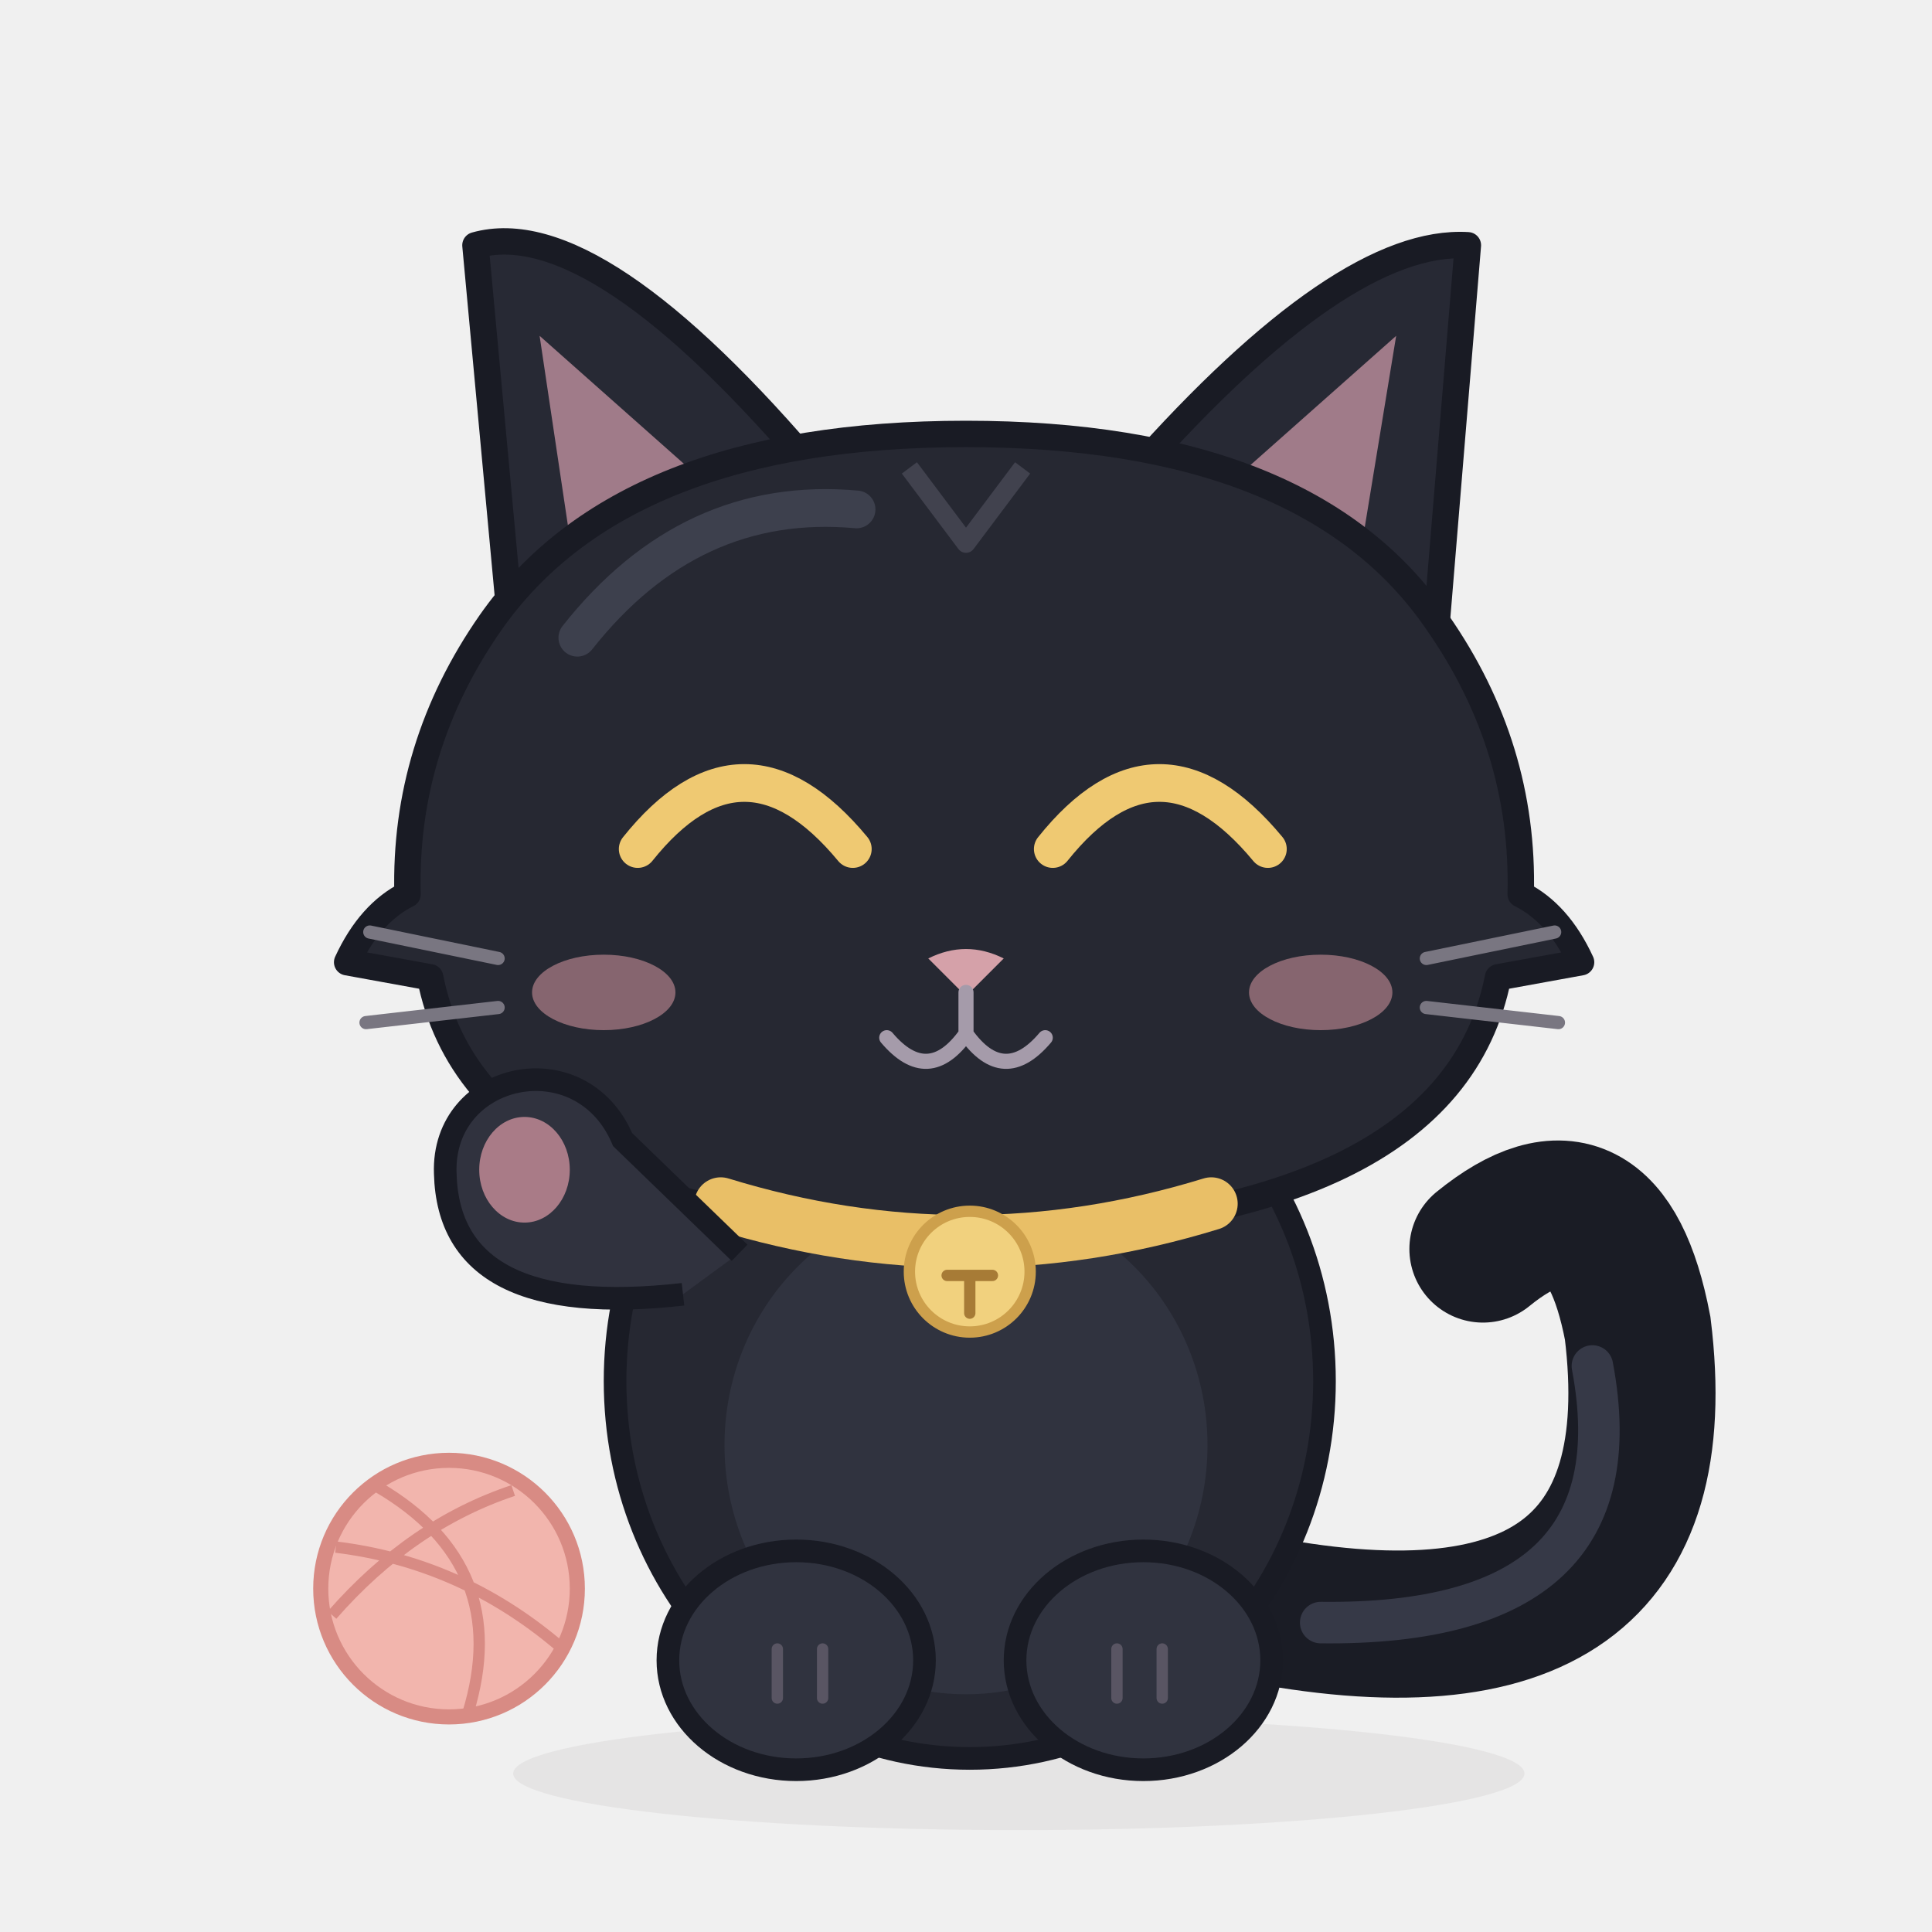
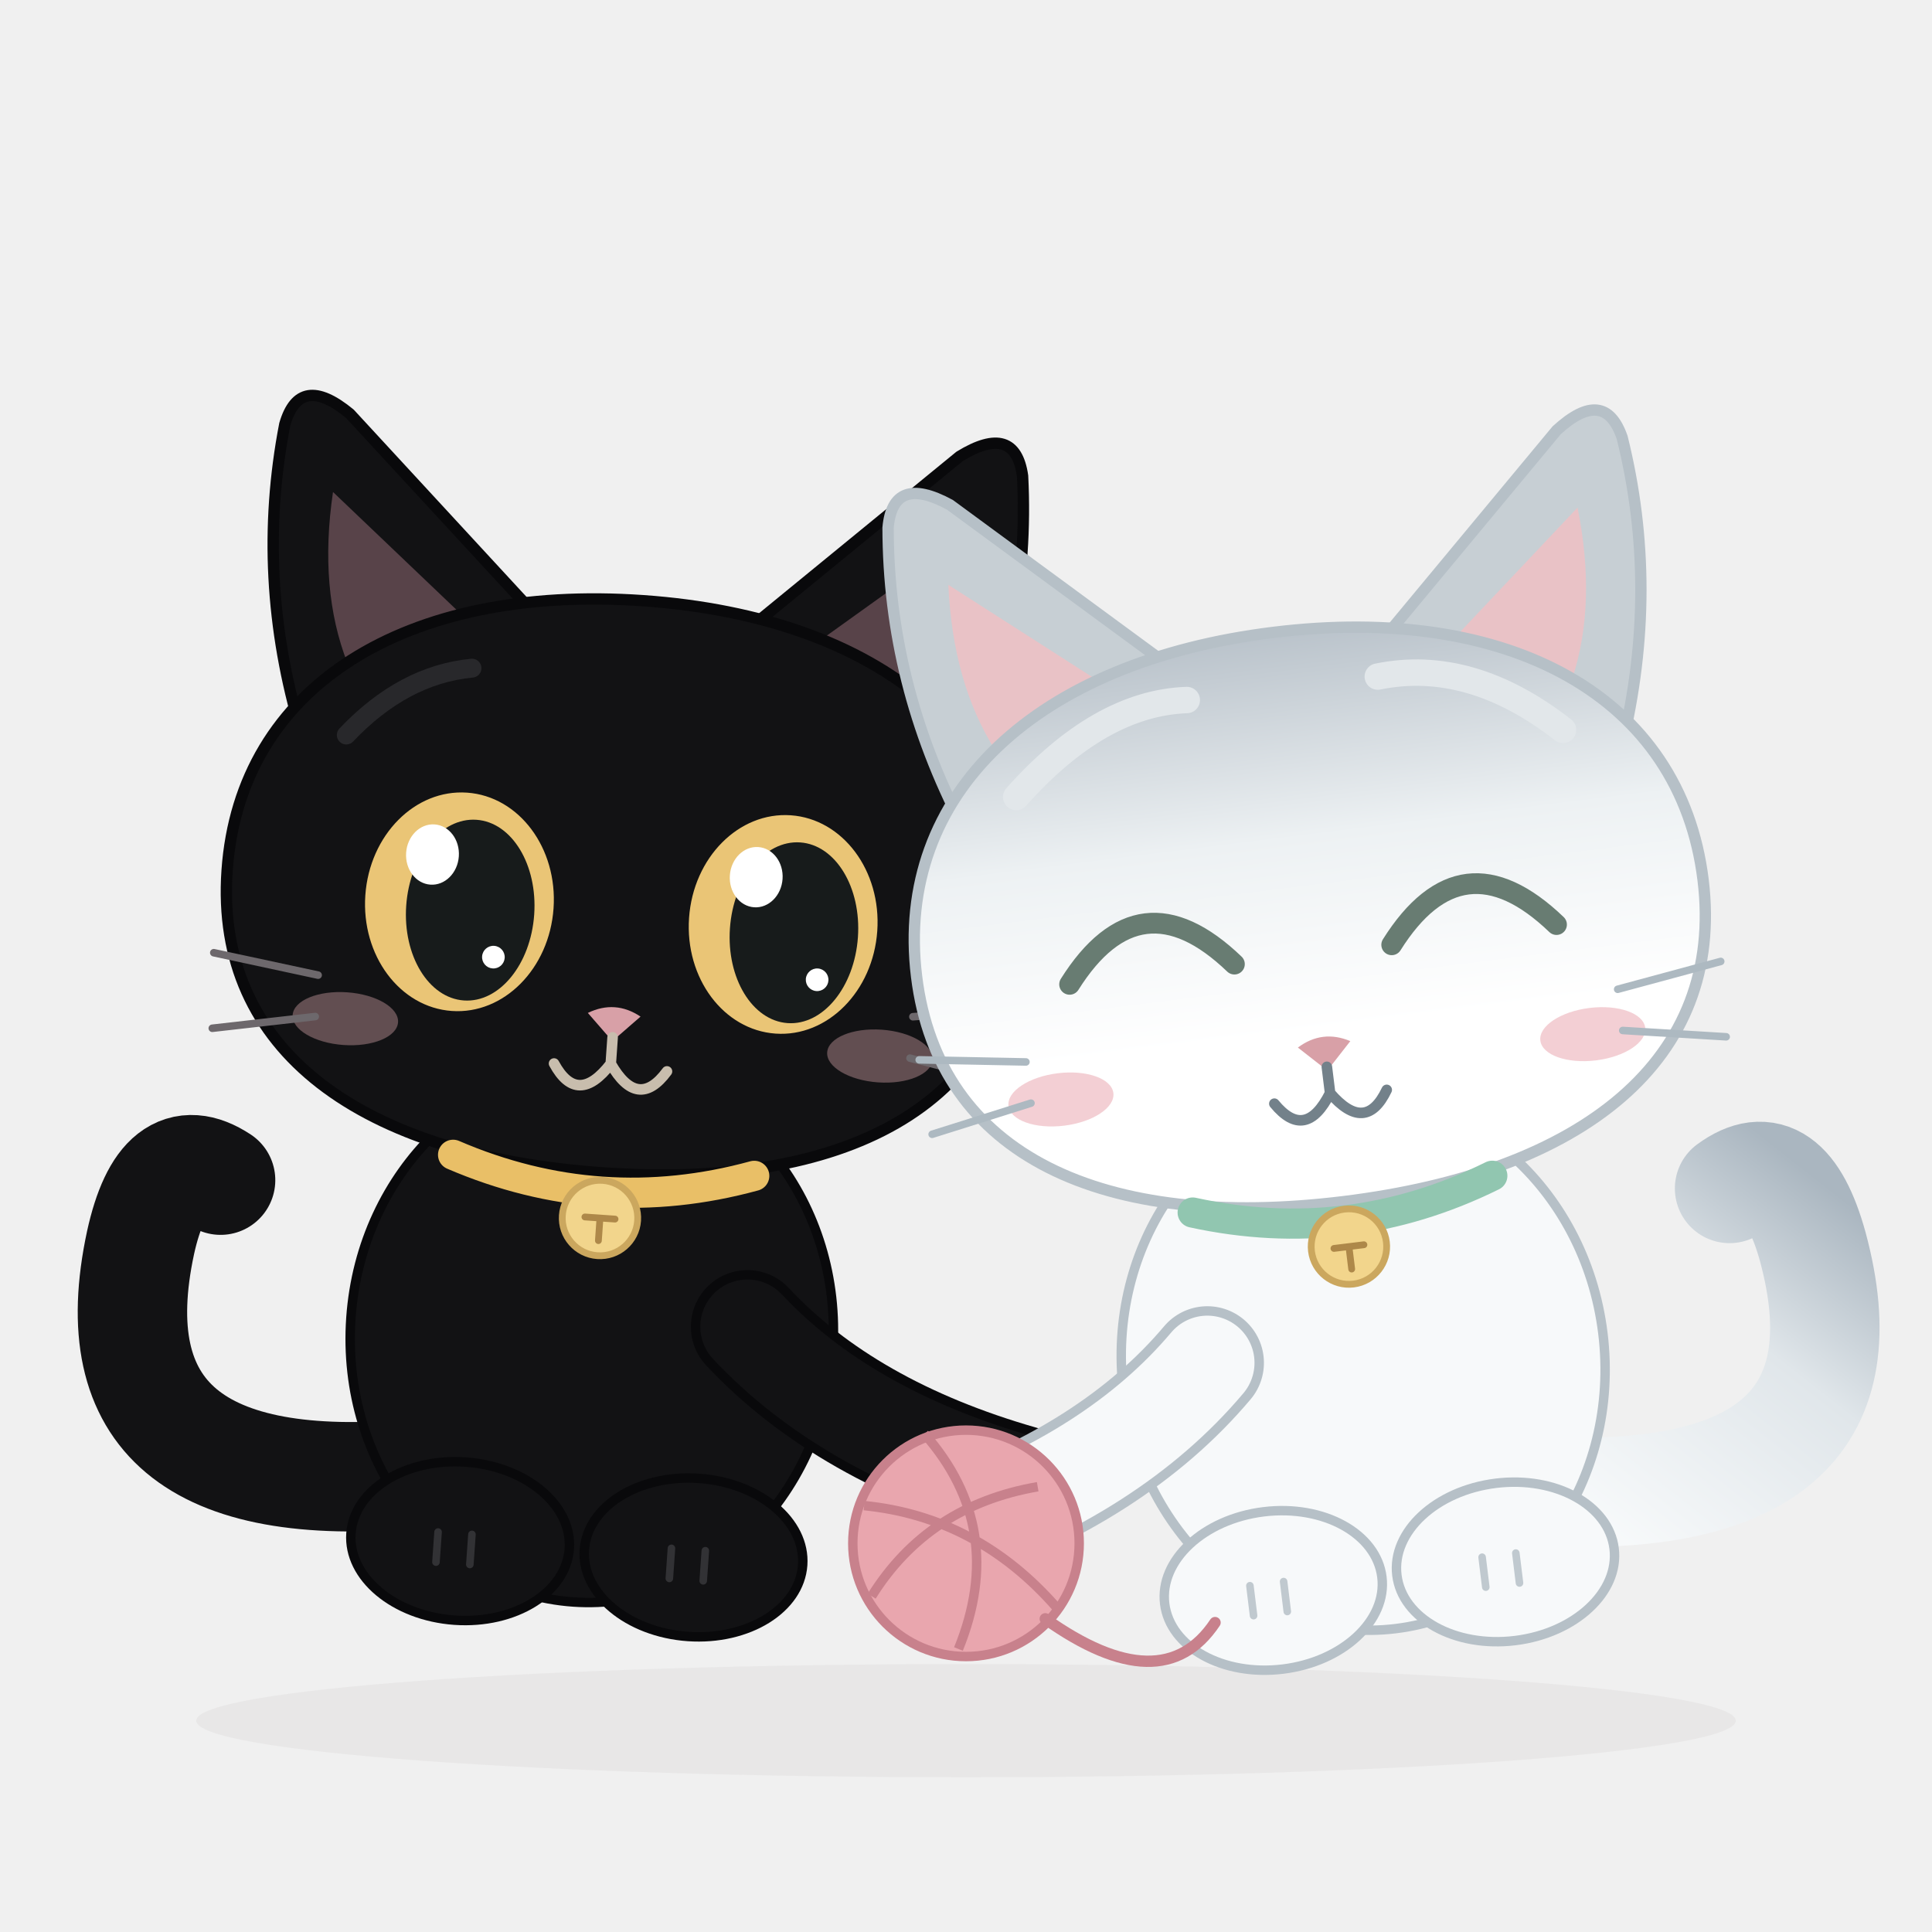
<svg xmlns="http://www.w3.org/2000/svg" width="512" height="512" viewBox="0 0 512 512">
-   <ellipse cx="270" cy="470" rx="134" ry="15" fill="#614e4712" />
-   <path d="M331 426q115 23 103-74-9-47-41-21" fill="none" stroke="#1a1c25" stroke-width="39" stroke-linecap="round" />
-   <path d="M350 430q85 1 72-68" fill="none" stroke="#363947" stroke-width="11" stroke-linecap="round" />
-   <ellipse cx="257" cy="366" rx="94" ry="100" fill="#262832" stroke="#191b24" stroke-width="6" />
-   <ellipse cx="256" cy="383" rx="64" ry="66" fill="#30333f" />
-   <ellipse cx="211" cy="440" rx="34" ry="29" fill="#30333f" stroke="#191b24" stroke-width="6" />
-   <ellipse cx="303" cy="440" rx="34" ry="29" fill="#30333f" stroke="#191b24" stroke-width="6" />
-   <path d="M206 437v13m12-13v13m78-13v13m12-13v13" stroke="#595563" stroke-width="3" stroke-linecap="round" />
-   <path d="M136 173 126 65q32-9 91 61M301 125q55-62 88-60l-9 109" fill="#272934" stroke="#191b24" stroke-width="7" stroke-linejoin="round" />
-   <path d="m143 89 10 67 43-20Z M370 89l-11 67-42-20Z" fill="#a07b89" />
-   <path d="M130 165q-23 33-22 72-10 5-16 18l22 4q13 66 142 68 128-2 141-68l22-4q-6-13-16-18 1-39-22-72-34-50-125-50t-126 50Z" fill="#262832" stroke="#191b24" stroke-width="7" stroke-linejoin="round" />
-   <path d="M153 169q30-38 74-34" fill="none" stroke="#3d404d" stroke-width="10" stroke-linecap="round" />
-   <path d="m241 124 15 20 15-20" fill="none" stroke="#41424e" stroke-width="5" stroke-linejoin="round" />
-   <path d="M169 225q28 -35 57 0M279 225q28 -35 57 0" fill="none" stroke="#efc972" stroke-width="10" stroke-linecap="round" />
-   <ellipse cx="160" cy="263" rx="19" ry="10" fill="#d698a1" opacity=".55" />
-   <ellipse cx="350" cy="263" rx="19" ry="10" fill="#d698a1" opacity=".55" />
-   <path d="M246 254q10-5 20 0l-10 10Z" fill="#d5a1a9" />
-   <path d="M256 263v11m0 0q-10 14-21 1m21-1q10 14 21 1" fill="none" stroke="#a59baa" stroke-width="4" stroke-linecap="round" />
-   <path d="m132 254-34-7m34 20-35 4m281-17 34-7m-34 20 35 4" stroke="#797681" stroke-width="3.5" stroke-linecap="round" />
-   <path d="M191 319q65 20 130 0" fill="none" stroke="#e9bf67" stroke-width="14" stroke-linecap="round" />
-   <circle cx="257" cy="337" r="16" fill="#f1d17e" stroke="#cda04c" stroke-width="3" />
-   <path d="M251 338h12m-6 0v10" stroke="#a77b36" stroke-width="3" stroke-linecap="round" />
-   <path d="M181 343q-62 7-63-32c-1-27 36-35 47-9l31 30" fill="#30323e" stroke="#191b24" stroke-width="6" />
-   <ellipse cx="139" cy="310" rx="12" ry="14" fill="#a97b87" />
-   <circle cx="119" cy="421" r="34" fill="#f2b5ad" stroke="#d88b84" stroke-width="4" />
-   <path d="M89 410q33 4 59 26M100 394q36 21 24 60M88 428q21-24 48-33" fill="none" stroke="#d88b84" stroke-width="3" />
+   <defs>
+     <linearGradient id="silver-fur" x1="0" y1="0" x2="0" y2="1">
+       <stop stop-color="#bac3cb" />
+       <stop offset=".36" stop-color="#edf1f3" />
+       <stop offset=".7" stop-color="#ffffff" />
+     </linearGradient>
+     <linearGradient id="silver-tail" x1="0" y1="1" x2="1" y2="0">
+       <stop stop-color="#f8fafb" />
+       <stop offset=".6" stop-color="#e0e6ea" />
+       <stop offset="1" stop-color="#aab6c0" />
+     </linearGradient>
+   </defs>
+   <ellipse cx="256" cy="456" rx="204" ry="15" fill="#67574f0e" />
+   <g transform="translate(165 237) rotate(4)">
+     <g>
+       <path d="M-44 157q-87 14-77-56 4-27 20-18" fill="none" stroke="#121214" stroke-width="29" stroke-linecap="round" />
+       <ellipse cx="0" cy="117" rx="64" ry="71" fill="#121214" stroke="#09090b" stroke-width="2.5" />
+       <ellipse cx="-31" cy="174" rx="29" ry="21" fill="#121214" stroke="#09090b" stroke-width="2.5" />
+       <ellipse cx="31" cy="174" rx="29" ry="21" fill="#121214" stroke="#09090b" stroke-width="2.5" />
+       <path d="M-37 172v8m9-8v8m53-8v8m9-8v8" stroke="#323235" stroke-width="2" stroke-linecap="round" />
+       <path d="M-88-37q-15-40-10-81 3-14 17-4l52 49M29-73l52-49q14-10 17 4 5 41-10 81" fill="#121214" stroke="#09090b" stroke-width="3" stroke-linejoin="round" />
+       <path d="M-84-101q-2 26 7 45l28-16ZM84-101q2 26-7 45L49-72Z" fill="#584349" />
+       <path d="M0-78c-63 0-105 30-105 79 0 48 41 73 105 73S105 49 105 1C105-48 63-78 0-78Z" fill="#121214" stroke="#09090b" stroke-width="3" />
+       <path d="M-76-37q14-17 32-20" fill="none" stroke="#28282b" stroke-width="5" stroke-linecap="round" />
+       <ellipse cx="-43" cy="5" rx="25" ry="29" fill="#eac576" />
+       <ellipse cx="-40" cy="7" rx="17" ry="24" fill="#171b1b" />
+       <ellipse cx="-51" cy="-7" rx="7" ry="8" fill="#ffffff" />
+       <circle cx="-33" cy="19" r="3" fill="#ffffff" />
+       <ellipse cx="43" cy="5" rx="25" ry="29" fill="#eac576" />
+       <ellipse cx="46" cy="7" rx="17" ry="24" fill="#171b1b" />
+       <ellipse cx="35" cy="-7" rx="7" ry="8" fill="#ffffff" />
+       <circle cx="53" cy="19" r="3" fill="#ffffff" />
+       <ellipse cx="-71" cy="38" rx="14" ry="7" fill="#edb6bd" opacity=".36" />
+       <ellipse cx="71" cy="38" rx="14" ry="7" fill="#edb6bd" opacity=".36" />
+       <path d="M-7 32q7-4 14 0l-7 7Z" fill="#d8a0a7" />
+       <path d="M0 38v7m0 0q-8 12-15 1m15-1q8 12 15 1" fill="none" stroke="#c8bdad" stroke-width="2.8" stroke-linecap="round" />
+       <path d="m-79 27-28-4m28 15-27 5m185-16 28-4m-28 15 27 5" fill="none" stroke="#6d686c" stroke-width="2" stroke-linecap="round" />
+       <path d="M-40 72q40 14 80 0" fill="none" stroke="#e9bf67" stroke-width="8" stroke-linecap="round" />
+       <circle cx="0" cy="86" r="10" fill="#f2d58c" stroke="#cba75e" stroke-width="1.8" />
+       <path d="M-4 86h8m-4 0v6" stroke="#ae8849" stroke-width="1.8" stroke-linecap="round" />
+       <path d="M41 112q28 26 75 36" fill="none" stroke="#09090b" stroke-width="30" stroke-linecap="round" />
+       <path d="M41 112q28 26 75 36" fill="none" stroke="#121214" stroke-width="25" stroke-linecap="round" />
+     </g>
+   </g>
+   <g transform="translate(347 245) rotate(-7)">
+     <g>
+       <path d="M45 157q87 14 77-56-4-27-20-18" fill="none" stroke="url(#silver-tail)" stroke-width="29" stroke-linecap="round" />
+       <ellipse cx="0" cy="117" rx="64" ry="71" fill="#f7f9fa" stroke="#b6c0c7" stroke-width="2.5" />
+       <ellipse cx="-31" cy="174" rx="29" ry="21" fill="#f7f9fa" stroke="#b6c0c7" stroke-width="2.5" />
+       <ellipse cx="31" cy="174" rx="29" ry="21" fill="#f7f9fa" stroke="#b6c0c7" stroke-width="2.5" />
+       <path d="M-37 172v8m9-8v8m53-8v8m9-8v8" stroke="#c0c9cf" stroke-width="2" stroke-linecap="round" />
+       <path d="M-88-37q-15-40-10-81 3-14 17-4l52 49M29-73l52-49q14-10 17 4 5 41-10 81" fill="#c7cfd4" stroke="#b6c0c7" stroke-width="3" stroke-linejoin="round" />
+       <path d="M-84-101q-2 26 7 45l28-16ZM84-101q2 26-7 45L49-72Z" fill="#e9c2c6" />
+       <path d="M0-78c-63 0-105 30-105 79 0 48 41 73 105 73S105 49 105 1C105-48 63-78 0-78Z" fill="url(#silver-fur)" stroke="#b6c0c7" stroke-width="3" />
+       <path d="M-73-43q25-22 48-20M26-63q25-2 47 20" fill="none" stroke="#e2e7ea" stroke-width="7" stroke-linecap="round" />
+       <path d="M-65 8q22 -27 44 0M21 8q22 -27 44 0" fill="none" stroke="#687c72" stroke-width="5.5" stroke-linecap="round" />
+       <ellipse cx="-71" cy="38" rx="14" ry="7" fill="#edb6bd" opacity=".65" />
+       <ellipse cx="71" cy="38" rx="14" ry="7" fill="#edb6bd" opacity=".65" />
+       <path d="M-7 32q7-4 14 0l-7 7Z" fill="#d8a0a7" />
+       <path d="M0 38v7m0 0q-8 12-15 1m15-1q8 12 15 1" fill="none" stroke="#73818a" stroke-width="2.8" stroke-linecap="round" />
+       <path d="m-79 27-28-4m28 15-27 5m185-16 28-4m-28 15 27 5" fill="none" stroke="#adb9c1" stroke-width="2" stroke-linecap="round" />
+       <path d="M-40 72q40 14 80 0" fill="none" stroke="#91c6b0" stroke-width="8" stroke-linecap="round" />
+       <circle cx="0" cy="86" r="10" fill="#f2d58c" stroke="#cba75e" stroke-width="1.8" />
+       <path d="M-4 86h8m-4 0v6" stroke="#ae8849" stroke-width="1.8" stroke-linecap="round" />
+       <path d="M-41 112q-28 26 -75 36" fill="none" stroke="#b6c0c7" stroke-width="30" stroke-linecap="round" />
+       <path d="M-41 112q-28 26 -75 36" fill="none" stroke="#f7f9fa" stroke-width="25" stroke-linecap="round" />
+     </g>
+   </g>
+   <circle cx="256" cy="409" r="30" fill="#e9a6ae" stroke="#c8818c" stroke-width="2.5" />
+   <path d="M229 399q30 3 51 27M245 380q22 25 9 57M231 423q15-24 44-29" fill="none" stroke="#c8818c" stroke-width="2.5" />
+   <path d="M277 429q31 22 45 1" fill="none" stroke="#c8818c" stroke-width="3" stroke-linecap="round" />
</svg>
